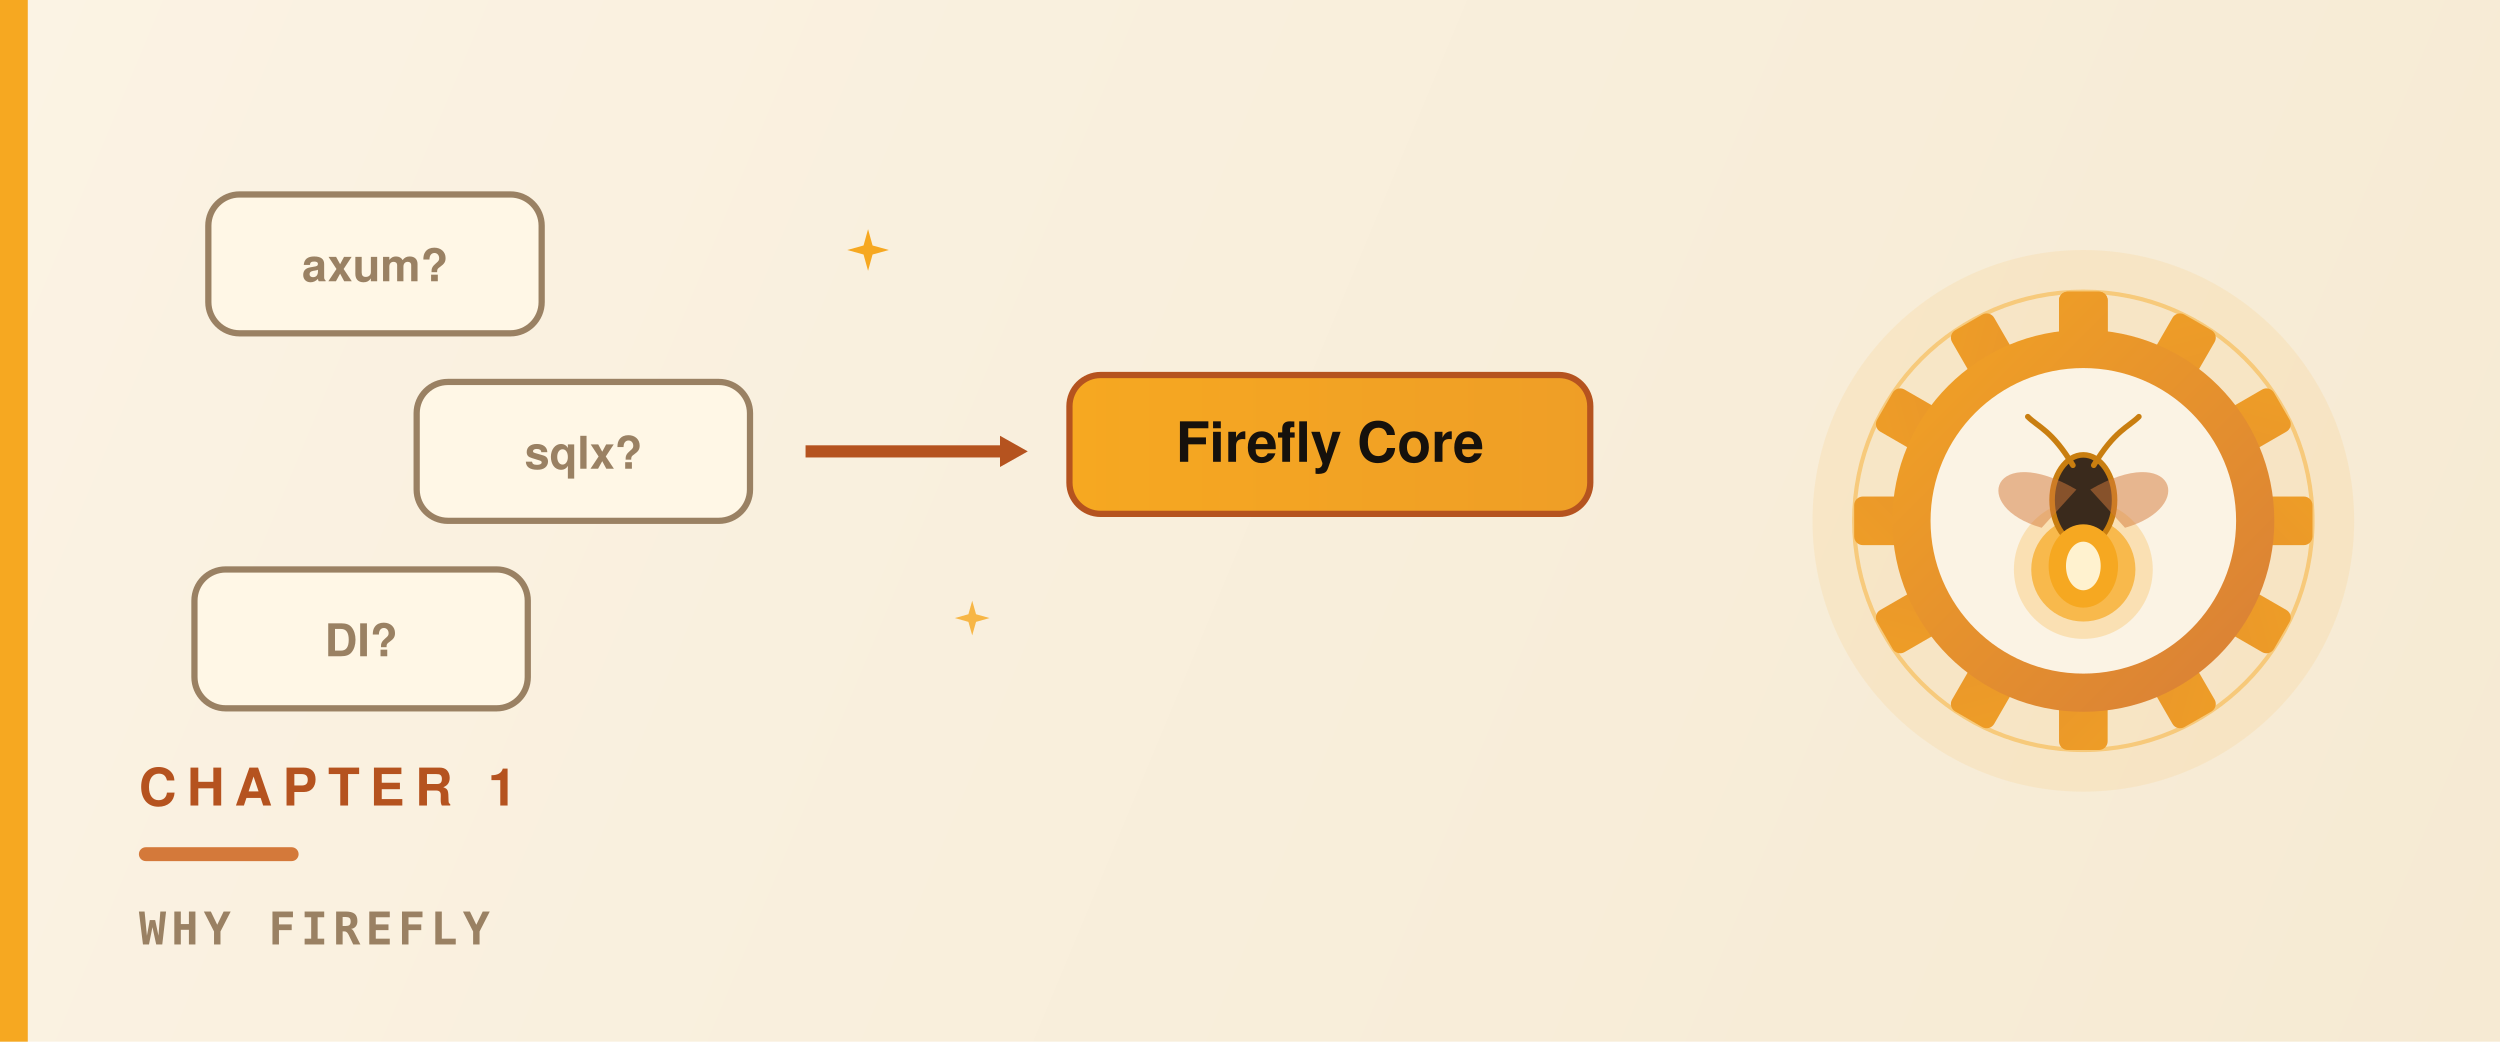
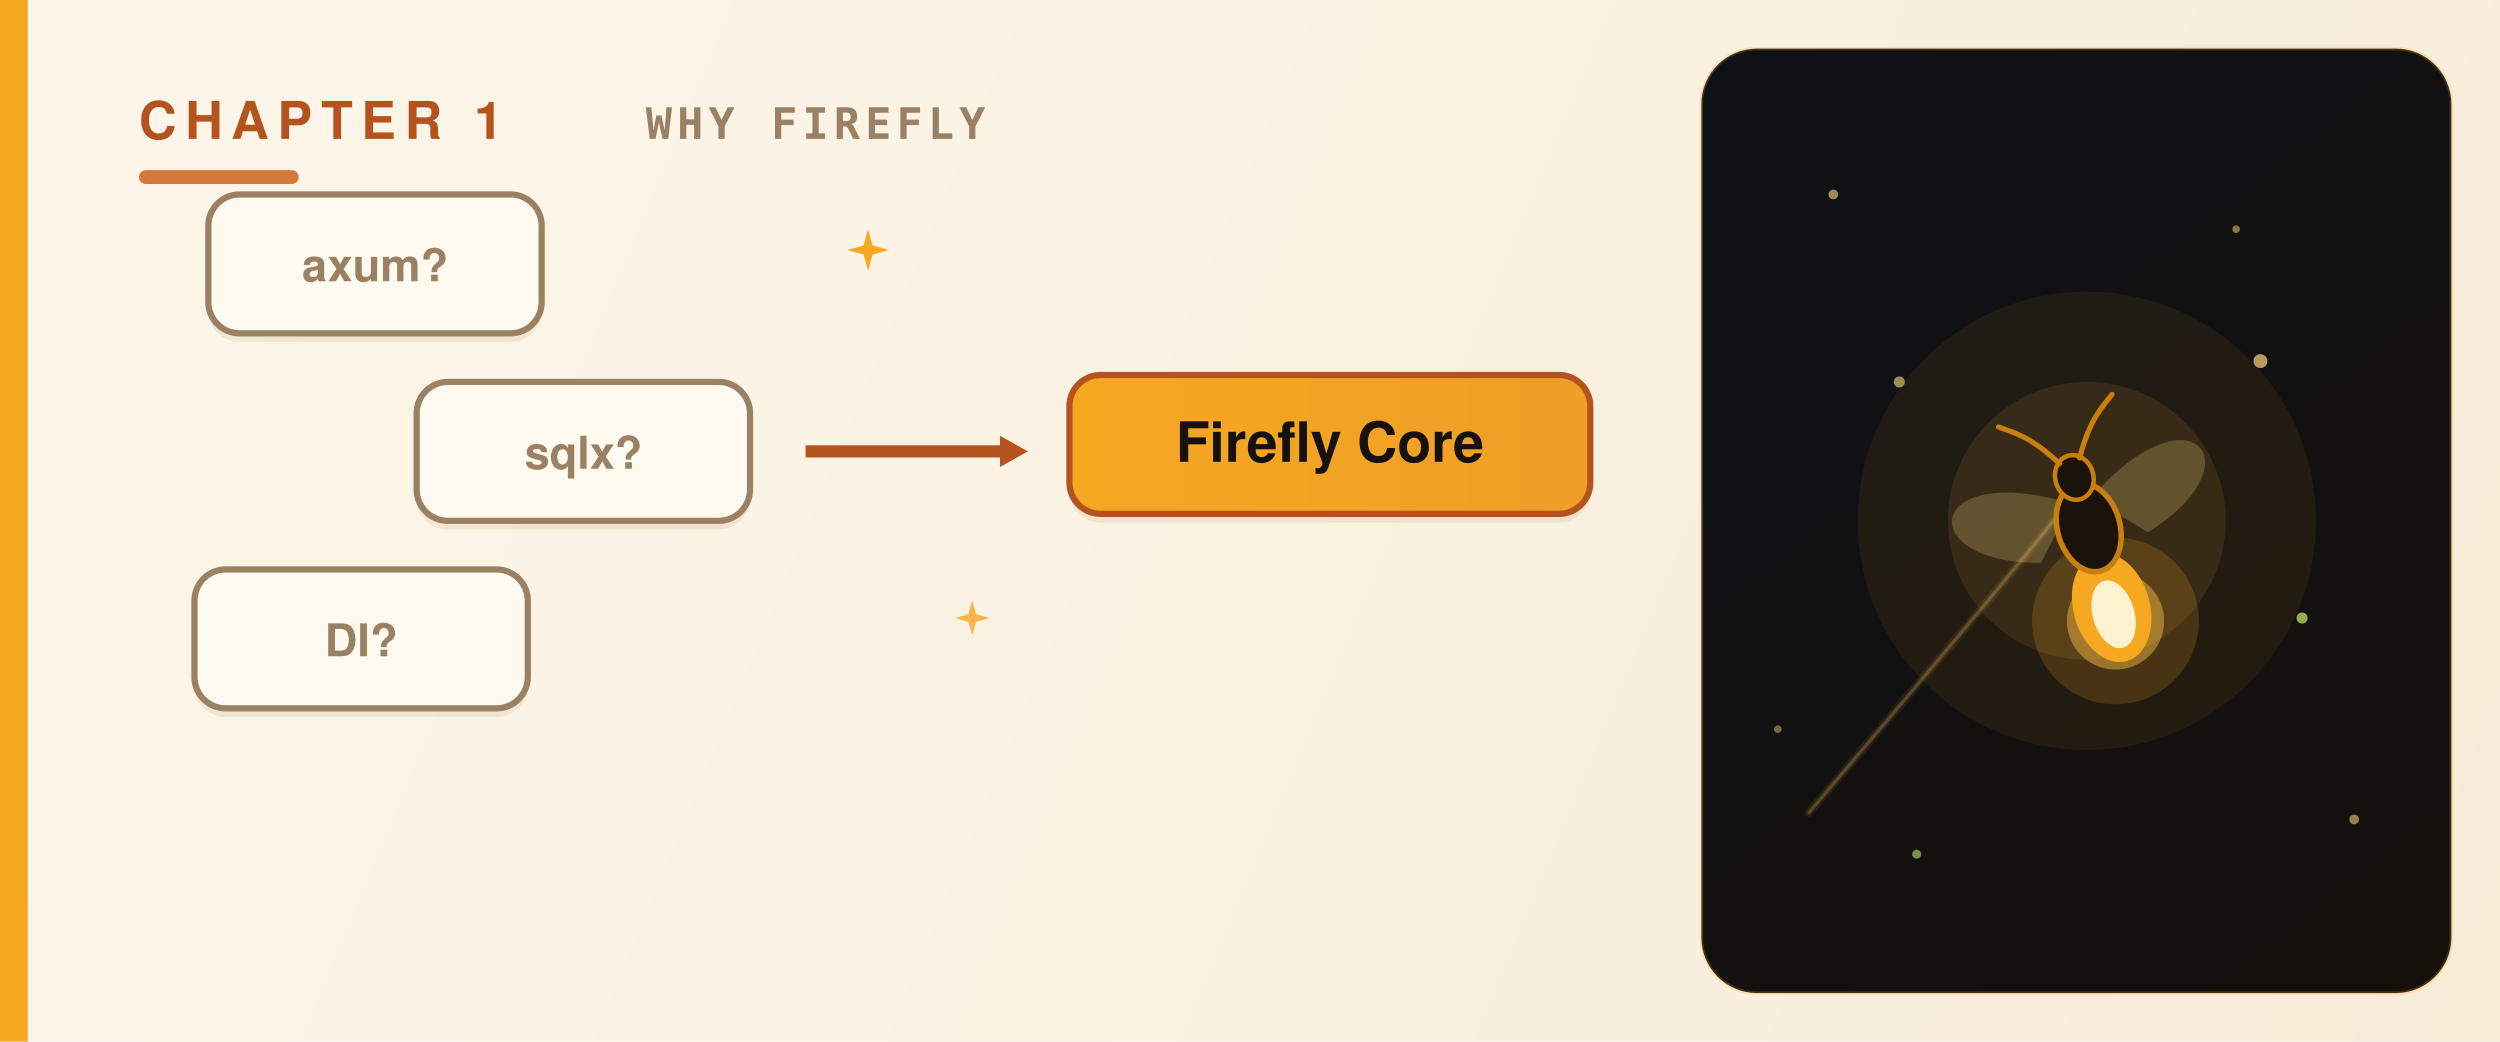
- <svg xmlns="http://www.w3.org/2000/svg" xmlns:xlink="http://www.w3.org/1999/xlink" viewBox="0 0 720 300" role="img" aria-label="Why Firefly — infinite choice becomes cohesion" font-family="Avenir Next,Avenir,Helvetica Neue,Helvetica,Arial,sans-serif">
+ <svg xmlns="http://www.w3.org/2000/svg" viewBox="0 0 720 300" role="img" aria-label="Why Firefly — infinite choice becomes cohesion" font-family="Avenir Next,Avenir,Helvetica Neue,Helvetica,Arial,sans-serif">
  <defs>
    <linearGradient id="fld" x1="0" y1="0" x2="720" y2="300" gradientUnits="userSpaceOnUse">
-       <stop offset="0" stop-color="#fbf3e4" />
-       <stop offset="1" stop-color="#f6ead3" />
+       <stop offset="0" stop-color="#fdf6ea" />
+       <stop offset="1" stop-color="#f7ecd8" />
    </linearGradient>
-     <linearGradient id="grg" x1="-70" y1="-70" x2="70" y2="70" gradientUnits="userSpaceOnUse">
-       <stop offset="0" stop-color="#f6a821" />
-       <stop offset="1" stop-color="#d4793a" />
+     <linearGradient id="pnl" x1="490" y1="14" x2="706" y2="286" gradientUnits="userSpaceOnUse">
+       <stop offset="0" stop-color="#0e1217" />
+       <stop offset="1" stop-color="#16100b" />
    </linearGradient>
    <linearGradient id="grh" x1="0" y1="0" x2="720" y2="0" gradientUnits="userSpaceOnUse">
      <stop offset="0" stop-color="#f6a821" />
      <stop offset="1" stop-color="#d4793a" />
    </linearGradient>
  </defs>
  <rect width="720" height="300" fill="url(#fld)" />
  <rect x="0" y="0" width="8" height="300" fill="url(#grh)" />
-   <rect x="40" y="244" width="46" height="4" rx="2" fill="#d4793a" />
-   <text x="40" y="232" fill="#b5531f" font-size="15" font-weight="800" letter-spacing="3">CHAPTER 1</text>
-   <text x="40" y="272" fill="#9a8163" font-size="13" font-weight="600" letter-spacing="1.5" font-family="SF Mono,JetBrains Mono,Menlo,Consolas,monospace">WHY FIREFLY</text>
+   <rect x="490" y="14" width="216" height="272" rx="16" fill="url(#pnl)" />
+   <rect x="490" y="14" width="216" height="272" rx="16" fill="none" stroke="#f6a821" stroke-width="1" opacity="0.22" />
+   <g fill="#ffd980">
+     <circle cx="528" cy="56" r="1.4" opacity="0.6" />
+     <circle cx="678" cy="236" r="1.4" opacity="0.55" />
+     <circle cx="644" cy="66" r="1.1" opacity="0.5" />
+     <circle cx="512" cy="210" r="1.1" opacity="0.45" />
+   </g>
+   <circle cx="552" cy="246" r="1.3" fill="#bfe26a" opacity="0.6" />
+   <text x="40" y="40" fill="#b5531f" font-size="15" font-weight="800" letter-spacing="2.5">CHAPTER 1</text>
+   <text x="186" y="40" fill="#9a8163" font-size="12.5" font-weight="600" letter-spacing="1.5" font-family="SF Mono,JetBrains Mono,Menlo,Consolas,monospace">WHY FIREFLY</text>
+   <rect x="40" y="49" width="46" height="4" rx="2" fill="#d4793a" />
  <g transform="translate(60,56)">
-     <rect x="0" y="0" width="96" height="40" rx="9" fill="#fff7e6" stroke="#9a8163" stroke-width="1.8" />
+     <rect x="0" y="2.5" width="96" height="40" rx="9" fill="#d9c4a3" opacity="0.30" />
+     <rect x="0" y="0" width="96" height="40" rx="9" fill="#fffaf0" stroke="#9a8163" stroke-width="1.8" />
    <text x="48.0" y="25" text-anchor="middle" fill="#9a8163" font-size="13" font-weight="700">axum?</text>
  </g>
  <g transform="translate(120,110)">
-     <rect x="0" y="0" width="96" height="40" rx="9" fill="#fff7e6" stroke="#9a8163" stroke-width="1.8" />
+     <rect x="0" y="2.5" width="96" height="40" rx="9" fill="#d9c4a3" opacity="0.30" />
+     <rect x="0" y="0" width="96" height="40" rx="9" fill="#fffaf0" stroke="#9a8163" stroke-width="1.8" />
    <text x="48.0" y="25" text-anchor="middle" fill="#9a8163" font-size="13" font-weight="700">sqlx?</text>
  </g>
  <g transform="translate(56,164)">
-     <rect x="0" y="0" width="96" height="40" rx="9" fill="#fff7e6" stroke="#9a8163" stroke-width="1.8" />
+     <rect x="0" y="2.5" width="96" height="40" rx="9" fill="#d9c4a3" opacity="0.30" />
+     <rect x="0" y="0" width="96" height="40" rx="9" fill="#fffaf0" stroke="#9a8163" stroke-width="1.8" />
    <text x="48.0" y="25" text-anchor="middle" fill="#9a8163" font-size="13" font-weight="700">DI?</text>
  </g>
  <line x1="232" y1="130" x2="288.0" y2="130.0" stroke="#b5531f" stroke-width="3.5" />
  <polygon points="296.0,130.0 288.0,134.5 288.0,125.5" fill="#b5531f" />
  <g transform="translate(308,108)">
+     <rect x="0" y="2.5" width="150" height="40" rx="9" fill="#d9c4a3" opacity="0.30" />
    <rect x="0" y="0" width="150" height="40" rx="9" fill="url(#grh)" stroke="#b5531f" stroke-width="1.8" />
    <text x="75.0" y="25" text-anchor="middle" fill="#16110c" font-size="16" font-weight="700">Firefly Core</text>
  </g>
  <g transform="translate(250,72)" opacity="1.0">
    <path d="M0,-6 L1.3,-1.3 L6,0 L1.3,1.3 L0,6 L-1.3,1.3 L-6,0 L-1.3,-1.3 Z" fill="#f6a821" />
  </g>
  <g transform="translate(280,178)" opacity="0.8">
    <path d="M0,-5 L1.1,-1.1 L5,0 L1.1,1.1 L0,5 L-1.1,1.1 L-5,0 L-1.1,-1.1 Z" fill="#f6a821" />
  </g>
-   <g transform="translate(600,150)">
-     <circle r="78" fill="#f6a821" opacity="0.10" />
-     <circle r="66" fill="none" stroke="#f6a821" stroke-width="1.2" opacity="0.45" />
-     <g fill="url(#grg)">
-       <g id="et">
-         <rect x="-7" y="-66" width="14" height="16" rx="2.5" />
-       </g>
-       <use xlink:href="#et" transform="rotate(0)" />
-       <use xlink:href="#et" transform="rotate(30)" />
-       <use xlink:href="#et" transform="rotate(60)" />
-       <use xlink:href="#et" transform="rotate(90)" />
-       <use xlink:href="#et" transform="rotate(120)" />
-       <use xlink:href="#et" transform="rotate(150)" />
-       <use xlink:href="#et" transform="rotate(180)" />
-       <use xlink:href="#et" transform="rotate(210)" />
-       <use xlink:href="#et" transform="rotate(240)" />
-       <use xlink:href="#et" transform="rotate(270)" />
-       <use xlink:href="#et" transform="rotate(300)" />
-       <use xlink:href="#et" transform="rotate(330)" />
+   <g transform="translate(601,150)">
+     <circle r="66" fill="#f6a821" opacity="0.07" />
+     <circle r="40" fill="#ffc24a" opacity="0.10" />
+     <path d="M-80,84 C-46,44 -24,18 -8,-2" fill="none" stroke="#f6a821" stroke-width="2.4" opacity="0.10" stroke-linecap="round" />
+     <path d="M-80,84 C-46,44 -24,18 -8,-2" fill="none" stroke="#ffd980" stroke-width="1" opacity="0.22" stroke-linecap="round" />
+     <g transform="rotate(-16)">
+       <circle cx="0" cy="30" r="24" fill="#f6a821" opacity="0.18" />
+       <circle cx="0" cy="30" r="14" fill="#ffc24a" opacity="0.45" />
+       <path d="M-3,-6 C-40,-30 -52,-2 -16,8 Z" fill="#ffd980" opacity="0.22" />
+       <path d="M3,-6 C40,-30 52,-2 16,8 Z" fill="#ffd980" opacity="0.22" />
+       <ellipse cx="0" cy="26" rx="11" ry="16" fill="#f6a821" />
+       <ellipse cx="0" cy="28" rx="6" ry="10" fill="#fff2cf" />
+       <ellipse cx="0" cy="2" rx="9" ry="13" fill="#1a130c" stroke="#c97e10" stroke-width="1.6" />
+       <ellipse cx="0" cy="-13" rx="5.5" ry="6.5" fill="#1a130c" stroke="#c97e10" stroke-width="1.3" />
+       <path d="M-3,-18 C-9,-28 -13,-30 -17,-33" fill="none" stroke="#c97e10" stroke-width="1.5" stroke-linecap="round" />
+       <path d="M3,-18 C9,-28 13,-30 17,-33" fill="none" stroke="#c97e10" stroke-width="1.5" stroke-linecap="round" />
    </g>
-     <circle r="55" fill="url(#grg)" />
-     <circle r="44" fill="#fbf3e4" />
-     <ellipse cx="0" cy="14" rx="20" ry="20" fill="#f6a821" opacity="0.25" />
-     <ellipse cx="0" cy="14" rx="15" ry="15" fill="#f6a821" opacity="0.7" />
-     <ellipse cx="0" cy="-6" rx="9" ry="13" fill="#3a2a1c" stroke="#c97e10" stroke-width="1.6" />
-     <ellipse cx="0" cy="13" rx="10" ry="12" fill="#f6a821" />
-     <ellipse cx="0" cy="13" rx="5" ry="7" fill="#fff2cf" />
-     <path d="M-2,-9 C-26,-23 -33,-4 -12,2 Z" fill="#d4793a" opacity="0.5" />
-     <path d="M2,-9 C26,-23 33,-4 12,2 Z" fill="#d4793a" opacity="0.5" />
-     <path d="M-3,-16 C-9,-26 -13,-27 -16,-30" fill="none" stroke="#c97e10" stroke-width="1.6" stroke-linecap="round" />
-     <path d="M3,-16 C9,-26 13,-27 16,-30" fill="none" stroke="#c97e10" stroke-width="1.6" stroke-linecap="round" />
+     <circle cx="50" cy="-46" r="2" fill="#ffd980" opacity="0.7" />
+     <circle cx="62" cy="28" r="1.6" fill="#bfe26a" opacity="0.75" />
+     <circle cx="-54" cy="-40" r="1.6" fill="#ffd980" opacity="0.6" />
  </g>
</svg>
